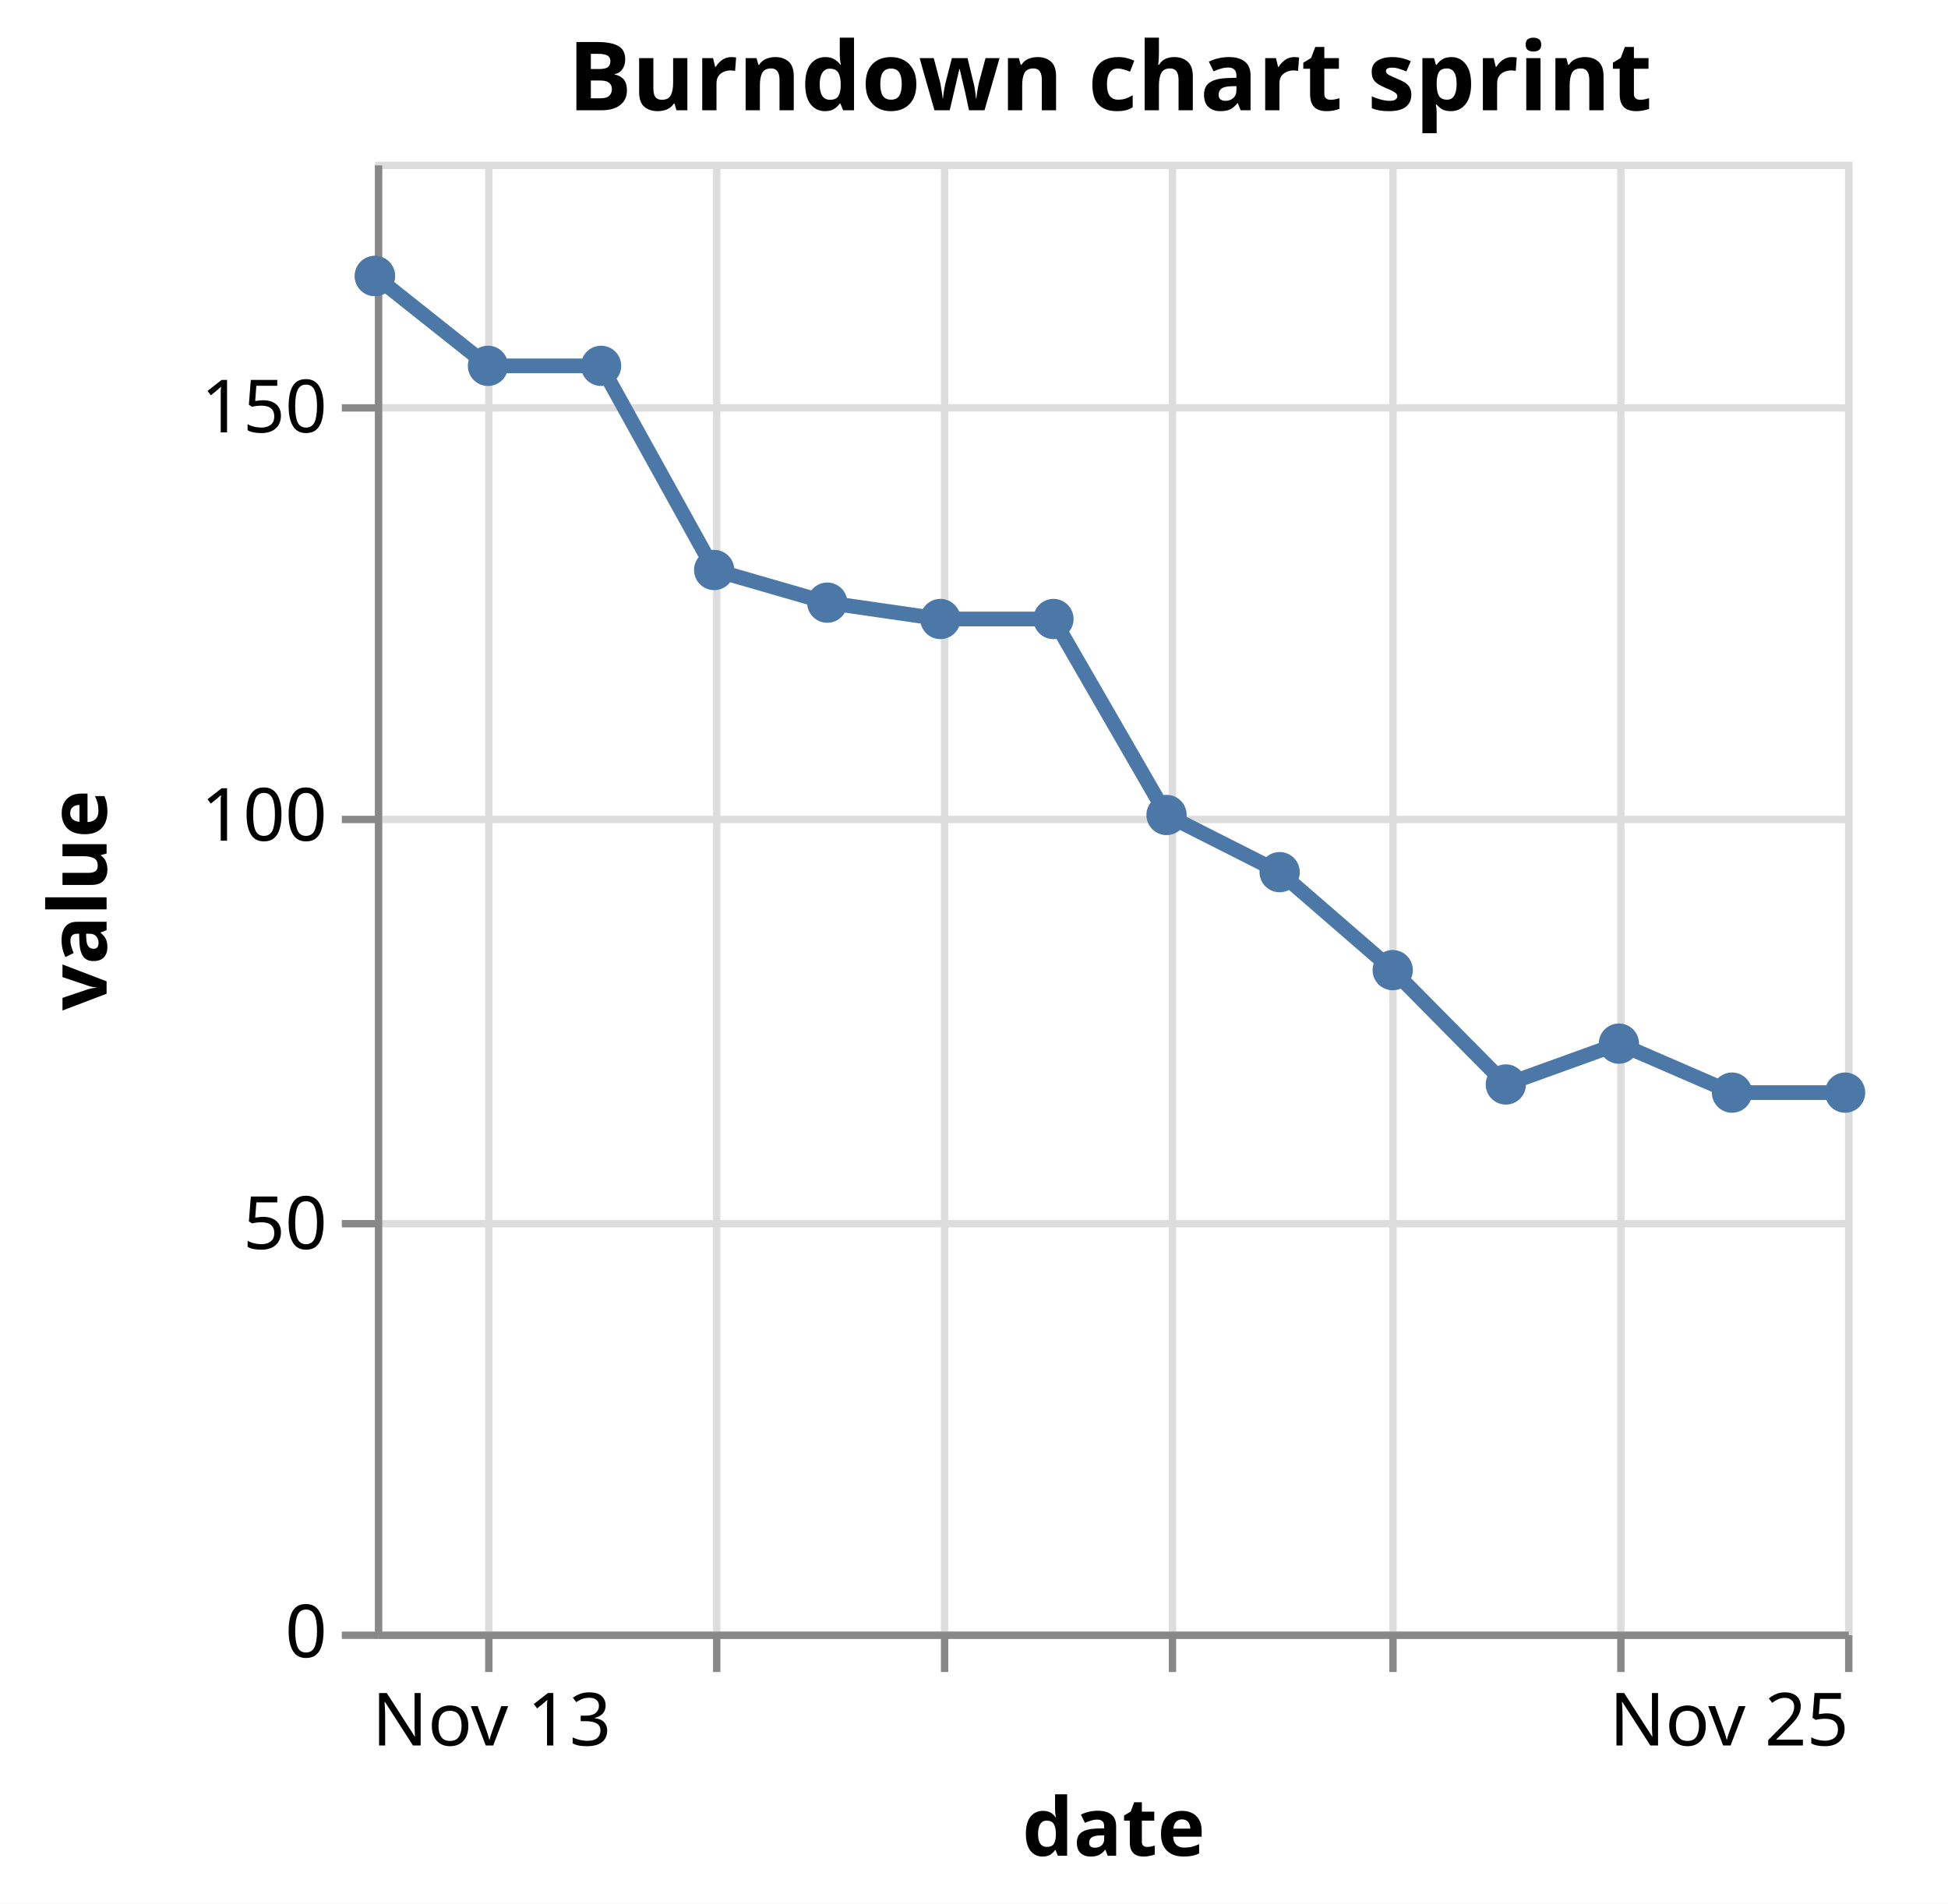
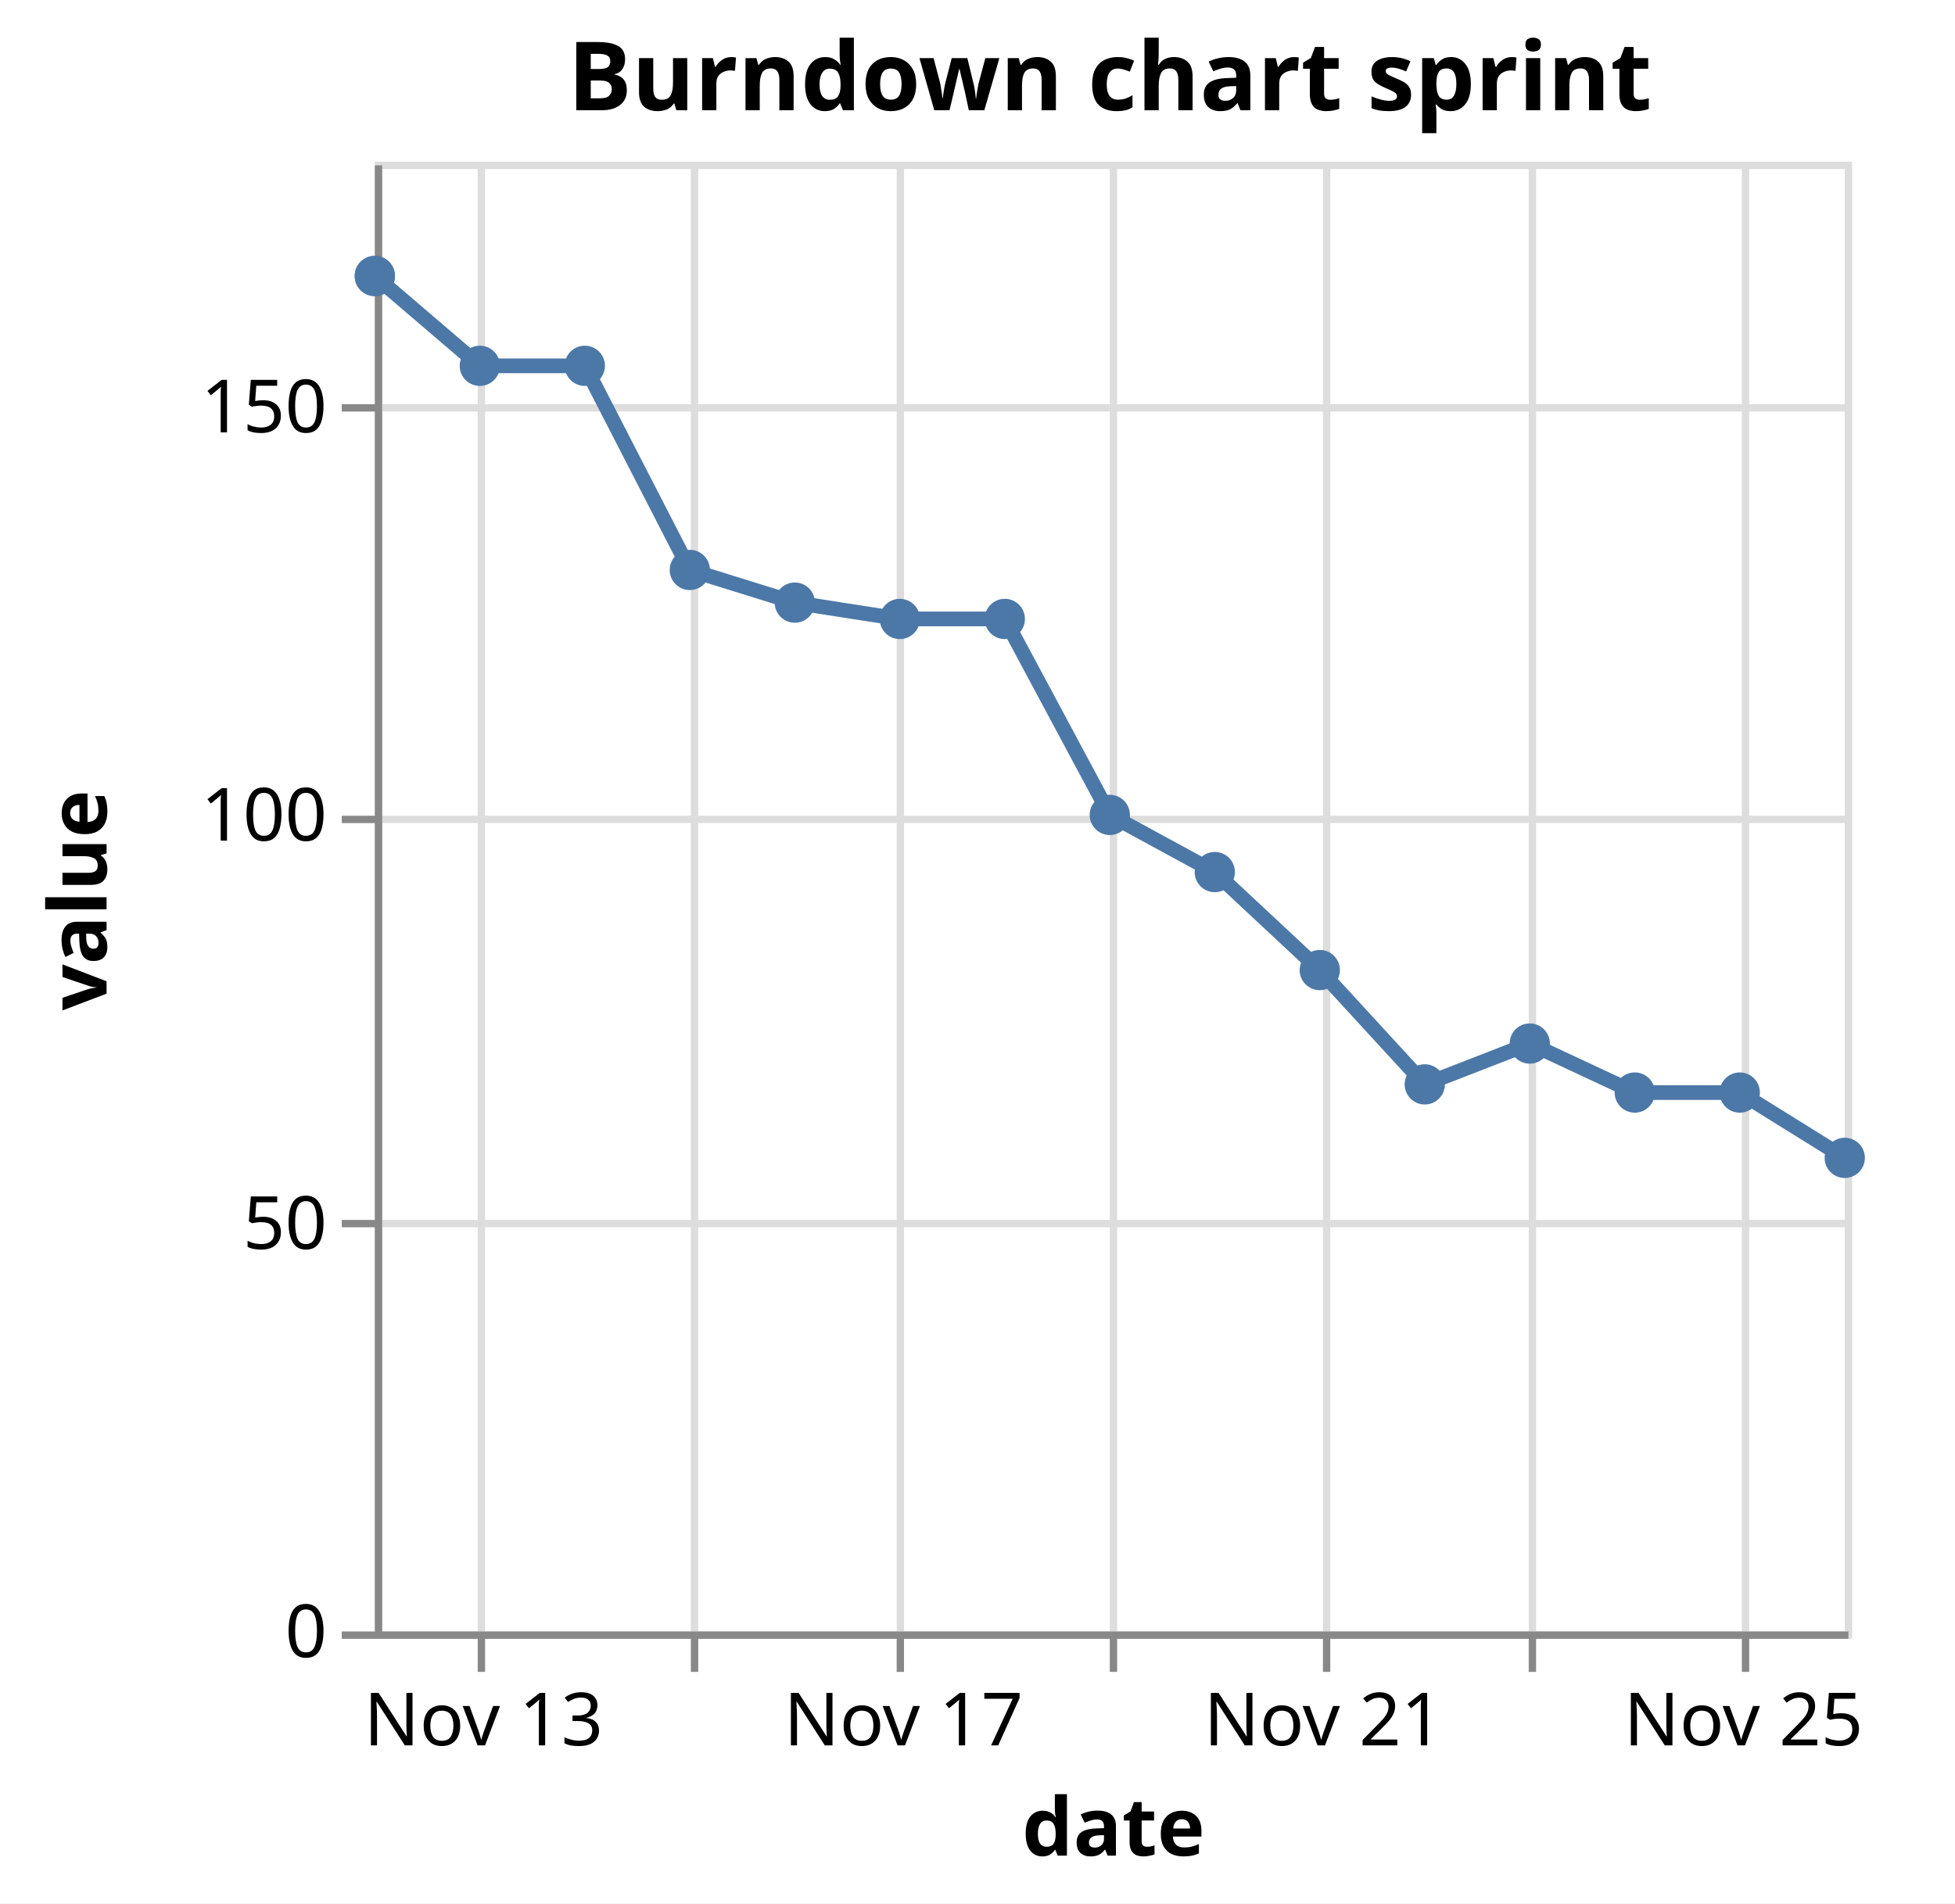
- <svg xmlns="http://www.w3.org/2000/svg" version="1.1" class="marks" width="265" height="259" viewBox="0 0 265 259">
-   <rect width="265" height="259" fill="white" />
+ <svg xmlns="http://www.w3.org/2000/svg" version="1.1" class="marks" width="266" height="259" viewBox="0 0 266 259">
+   <rect width="266" height="259" fill="white" />
  <g fill="none" stroke-miterlimit="10" transform="translate(51,22)">
    <g class="mark-group role-frame root" role="graphics-object" aria-roledescription="group mark container">
      <g transform="translate(0,0)">
        <path class="background" aria-hidden="true" d="M0.5,0.5h200v200h-200Z" stroke="#ddd" />
        <g>
          <g class="mark-group role-axis" aria-hidden="true">
            <g transform="translate(0.5,200.5)">
              <path class="background" aria-hidden="true" d="M0,0h0v0h0Z" pointer-events="none" />
              <g>
                <g class="mark-rule role-axis-grid" pointer-events="none">
-                   <line transform="translate(15,-200)" x2="0" y2="200" stroke="#ddd" stroke-width="1" opacity="1" />
-                   <line transform="translate(46,-200)" x2="0" y2="200" stroke="#ddd" stroke-width="1" opacity="1" />
-                   <line transform="translate(77,-200)" x2="0" y2="200" stroke="#ddd" stroke-width="1" opacity="1" />
-                   <line transform="translate(108,-200)" x2="0" y2="200" stroke="#ddd" stroke-width="1" opacity="1" />
-                   <line transform="translate(138,-200)" x2="0" y2="200" stroke="#ddd" stroke-width="1" opacity="1" />
-                   <line transform="translate(169,-200)" x2="0" y2="200" stroke="#ddd" stroke-width="1" opacity="1" />
-                   <line transform="translate(200,-200)" x2="0" y2="200" stroke="#ddd" stroke-width="1" opacity="1" />
+                   <line transform="translate(14,-200)" x2="0" y2="200" stroke="#ddd" stroke-width="1" opacity="1" />
+                   <line transform="translate(43,-200)" x2="0" y2="200" stroke="#ddd" stroke-width="1" opacity="1" />
+                   <line transform="translate(71,-200)" x2="0" y2="200" stroke="#ddd" stroke-width="1" opacity="1" />
+                   <line transform="translate(100,-200)" x2="0" y2="200" stroke="#ddd" stroke-width="1" opacity="1" />
+                   <line transform="translate(129,-200)" x2="0" y2="200" stroke="#ddd" stroke-width="1" opacity="1" />
+                   <line transform="translate(157,-200)" x2="0" y2="200" stroke="#ddd" stroke-width="1" opacity="1" />
+                   <line transform="translate(186,-200)" x2="0" y2="200" stroke="#ddd" stroke-width="1" opacity="1" />
                </g>
              </g>
              <path class="foreground" aria-hidden="true" d="" pointer-events="none" display="none" />
            </g>
          </g>
          <g class="mark-group role-axis" aria-hidden="true">
            <g transform="translate(0.5,0.5)">
              <path class="background" aria-hidden="true" d="M0,0h0v0h0Z" pointer-events="none" />
              <g>
                <g class="mark-rule role-axis-grid" pointer-events="none">
                  <line transform="translate(0,200)" x2="200" y2="0" stroke="#ddd" stroke-width="1" opacity="1" />
                  <line transform="translate(0,144)" x2="200" y2="0" stroke="#ddd" stroke-width="1" opacity="1" />
                  <line transform="translate(0,89)" x2="200" y2="0" stroke="#ddd" stroke-width="1" opacity="1" />
                  <line transform="translate(0,33)" x2="200" y2="0" stroke="#ddd" stroke-width="1" opacity="1" />
                </g>
              </g>
              <path class="foreground" aria-hidden="true" d="" pointer-events="none" display="none" />
            </g>
          </g>
-           <g class="mark-group role-axis" role="graphics-symbol" aria-roledescription="axis" aria-label="X-axis titled 'date' for a time scale with values from November 12 to November 25">
+           <g class="mark-group role-axis" role="graphics-symbol" aria-roledescription="axis" aria-label="X-axis titled 'date' for a time scale with values from November 12 to November 26">
            <g transform="translate(0.5,200.5)">
              <path class="background" aria-hidden="true" d="M0,0h0v0h0Z" pointer-events="none" />
              <g>
                <g class="mark-rule role-axis-tick" pointer-events="none">
-                   <line transform="translate(15,0)" x2="0" y2="5" stroke="#888" stroke-width="1" opacity="1" />
-                   <line transform="translate(46,0)" x2="0" y2="5" stroke="#888" stroke-width="1" opacity="1" />
-                   <line transform="translate(77,0)" x2="0" y2="5" stroke="#888" stroke-width="1" opacity="1" />
-                   <line transform="translate(108,0)" x2="0" y2="5" stroke="#888" stroke-width="1" opacity="1" />
-                   <line transform="translate(138,0)" x2="0" y2="5" stroke="#888" stroke-width="1" opacity="1" />
-                   <line transform="translate(169,0)" x2="0" y2="5" stroke="#888" stroke-width="1" opacity="1" />
-                   <line transform="translate(200,0)" x2="0" y2="5" stroke="#888" stroke-width="1" opacity="1" />
+                   <line transform="translate(14,0)" x2="0" y2="5" stroke="#888" stroke-width="1" opacity="1" />
+                   <line transform="translate(43,0)" x2="0" y2="5" stroke="#888" stroke-width="1" opacity="1" />
+                   <line transform="translate(71,0)" x2="0" y2="5" stroke="#888" stroke-width="1" opacity="1" />
+                   <line transform="translate(100,0)" x2="0" y2="5" stroke="#888" stroke-width="1" opacity="1" />
+                   <line transform="translate(129,0)" x2="0" y2="5" stroke="#888" stroke-width="1" opacity="1" />
+                   <line transform="translate(157,0)" x2="0" y2="5" stroke="#888" stroke-width="1" opacity="1" />
+                   <line transform="translate(186,0)" x2="0" y2="5" stroke="#888" stroke-width="1" opacity="1" />
                </g>
                <g class="mark-text role-axis-label" pointer-events="none">
-                   <text text-anchor="middle" transform="translate(15.38462,15)" font-family="sans-serif" font-size="10px" fill="#000" opacity="1">Nov 13</text>
-                   <text text-anchor="middle" transform="translate(46.15385,15)" font-family="sans-serif" font-size="10px" fill="#000" opacity="0">Nov 15</text>
-                   <text text-anchor="middle" transform="translate(76.92308,15)" font-family="sans-serif" font-size="10px" fill="#000" opacity="0">Nov 17</text>
-                   <text text-anchor="middle" transform="translate(107.6923,15)" font-family="sans-serif" font-size="10px" fill="#000" opacity="0">Nov 19</text>
-                   <text text-anchor="middle" transform="translate(138.4615,15)" font-family="sans-serif" font-size="10px" fill="#000" opacity="0">Nov 21</text>
-                   <text text-anchor="middle" transform="translate(169.2308,15)" font-family="sans-serif" font-size="10px" fill="#000" opacity="0">Nov 23</text>
-                   <text text-anchor="end" transform="translate(200,15)" font-family="sans-serif" font-size="10px" fill="#000" opacity="1">Nov 25</text>
+                   <text text-anchor="middle" transform="translate(14.28571,15)" font-family="sans-serif" font-size="10px" fill="#000" opacity="1">Nov 13</text>
+                   <text text-anchor="middle" transform="translate(42.85714,15)" font-family="sans-serif" font-size="10px" fill="#000" opacity="0">Nov 15</text>
+                   <text text-anchor="middle" transform="translate(71.42857,15)" font-family="sans-serif" font-size="10px" fill="#000" opacity="1">Nov 17</text>
+                   <text text-anchor="middle" transform="translate(100,15)" font-family="sans-serif" font-size="10px" fill="#000" opacity="0">Nov 19</text>
+                   <text text-anchor="middle" transform="translate(128.5714,15)" font-family="sans-serif" font-size="10px" fill="#000" opacity="1">Nov 21</text>
+                   <text text-anchor="middle" transform="translate(157.1429,15)" font-family="sans-serif" font-size="10px" fill="#000" opacity="0">Nov 23</text>
+                   <text text-anchor="middle" transform="translate(185.7143,15)" font-family="sans-serif" font-size="10px" fill="#000" opacity="1">Nov 25</text>
                </g>
                <g class="mark-rule role-axis-domain" pointer-events="none">
                  <line transform="translate(0,0)" x2="200" y2="0" stroke="#888" stroke-width="1" opacity="1" />
                </g>
                <g class="mark-text role-axis-title" pointer-events="none">
                  <text text-anchor="middle" transform="translate(100,30)" font-family="sans-serif" font-size="11px" font-weight="bold" fill="#000" opacity="1">date</text>
                </g>
              </g>
              <path class="foreground" aria-hidden="true" d="" pointer-events="none" display="none" />
            </g>
          </g>
          <g class="mark-group role-axis" role="graphics-symbol" aria-roledescription="axis" aria-label="Y-axis titled 'value' for a linear scale with values from 0 to 180">
            <g transform="translate(0.5,0.5)">
              <path class="background" aria-hidden="true" d="M0,0h0v0h0Z" pointer-events="none" />
              <g>
                <g class="mark-rule role-axis-tick" pointer-events="none">
                  <line transform="translate(0,200)" x2="-5" y2="0" stroke="#888" stroke-width="1" opacity="1" />
                  <line transform="translate(0,144)" x2="-5" y2="0" stroke="#888" stroke-width="1" opacity="1" />
                  <line transform="translate(0,89)" x2="-5" y2="0" stroke="#888" stroke-width="1" opacity="1" />
                  <line transform="translate(0,33)" x2="-5" y2="0" stroke="#888" stroke-width="1" opacity="1" />
                </g>
                <g class="mark-text role-axis-label" pointer-events="none">
                  <text text-anchor="end" transform="translate(-7,203)" font-family="sans-serif" font-size="10px" fill="#000" opacity="1">0</text>
                  <text text-anchor="end" transform="translate(-7,147.4444)" font-family="sans-serif" font-size="10px" fill="#000" opacity="1">50</text>
                  <text text-anchor="end" transform="translate(-7,91.88889)" font-family="sans-serif" font-size="10px" fill="#000" opacity="1">100</text>
                  <text text-anchor="end" transform="translate(-7,36.33333)" font-family="sans-serif" font-size="10px" fill="#000" opacity="1">150</text>
                </g>
                <g class="mark-rule role-axis-domain" pointer-events="none">
                  <line transform="translate(0,200)" x2="0" y2="-200" stroke="#888" stroke-width="1" opacity="1" />
                </g>
                <g class="mark-text role-axis-title" pointer-events="none">
                  <text text-anchor="middle" transform="translate(-35,100) rotate(-90) translate(0,-2)" font-family="sans-serif" font-size="11px" font-weight="bold" fill="#000" opacity="1">value</text>
                </g>
              </g>
              <path class="foreground" aria-hidden="true" d="" pointer-events="none" display="none" />
            </g>
          </g>
          <g class="mark-line role-mark layer_0_layer_0_marks" role="graphics-object" aria-roledescription="line mark container">
-             <path aria-label="date: Nov 12; value: 166" role="graphics-symbol" aria-roledescription="line mark" d="M0,15.556L0,15.556L15.385,27.778L30.769,27.778L46.154,55.556L61.538,60L76.923,62.222L92.308,62.222L107.692,88.889L123.077,96.667L138.462,110L153.846,125.556L169.231,120L184.615,126.667L200,126.667" stroke="#4c78a8" stroke-width="2" />
+             <path aria-label="date: Nov 12; value: 166" role="graphics-symbol" aria-roledescription="line mark" d="M0,15.556L0,15.556L14.286,27.778L28.571,27.778L42.857,55.556L57.143,60L71.429,62.222L85.714,62.222L100,88.889L114.286,96.667L128.571,110L142.857,125.556L157.143,120L171.429,126.667L185.714,126.667L200,135.556" stroke="#4c78a8" stroke-width="2" />
          </g>
          <g class="mark-symbol role-mark layer_0_layer_1_marks" role="graphics-object" aria-roledescription="symbol mark container">
            <path aria-label="date: Nov 12; value: 166" role="graphics-symbol" aria-roledescription="point" transform="translate(0,15.55556)" d="M2.739,0A2.739,2.739,0,1,1,-2.739,0A2.739,2.739,0,1,1,2.739,0" fill="#4c78a8" stroke-width="2" opacity="1" />
            <path aria-label="date: Nov 12; value: 166" role="graphics-symbol" aria-roledescription="point" transform="translate(0,15.55556)" d="M2.739,0A2.739,2.739,0,1,1,-2.739,0A2.739,2.739,0,1,1,2.739,0" fill="#4c78a8" stroke-width="2" opacity="1" />
-             <path aria-label="date: Nov 13; value: 155" role="graphics-symbol" aria-roledescription="point" transform="translate(15.38462,27.77778)" d="M2.739,0A2.739,2.739,0,1,1,-2.739,0A2.739,2.739,0,1,1,2.739,0" fill="#4c78a8" stroke-width="2" opacity="1" />
-             <path aria-label="date: Nov 14; value: 155" role="graphics-symbol" aria-roledescription="point" transform="translate(30.76923,27.77778)" d="M2.739,0A2.739,2.739,0,1,1,-2.739,0A2.739,2.739,0,1,1,2.739,0" fill="#4c78a8" stroke-width="2" opacity="1" />
-             <path aria-label="date: Nov 15; value: 130" role="graphics-symbol" aria-roledescription="point" transform="translate(46.15385,55.55556)" d="M2.739,0A2.739,2.739,0,1,1,-2.739,0A2.739,2.739,0,1,1,2.739,0" fill="#4c78a8" stroke-width="2" opacity="1" />
-             <path aria-label="date: Nov 16; value: 126" role="graphics-symbol" aria-roledescription="point" transform="translate(61.53846,60)" d="M2.739,0A2.739,2.739,0,1,1,-2.739,0A2.739,2.739,0,1,1,2.739,0" fill="#4c78a8" stroke-width="2" opacity="1" />
-             <path aria-label="date: Nov 17; value: 124" role="graphics-symbol" aria-roledescription="point" transform="translate(76.92308,62.22222)" d="M2.739,0A2.739,2.739,0,1,1,-2.739,0A2.739,2.739,0,1,1,2.739,0" fill="#4c78a8" stroke-width="2" opacity="1" />
-             <path aria-label="date: Nov 18; value: 124" role="graphics-symbol" aria-roledescription="point" transform="translate(92.30769,62.22222)" d="M2.739,0A2.739,2.739,0,1,1,-2.739,0A2.739,2.739,0,1,1,2.739,0" fill="#4c78a8" stroke-width="2" opacity="1" />
-             <path aria-label="date: Nov 19; value: 100" role="graphics-symbol" aria-roledescription="point" transform="translate(107.6923,88.88889)" d="M2.739,0A2.739,2.739,0,1,1,-2.739,0A2.739,2.739,0,1,1,2.739,0" fill="#4c78a8" stroke-width="2" opacity="1" />
-             <path aria-label="date: Nov 20; value: 93" role="graphics-symbol" aria-roledescription="point" transform="translate(123.0769,96.66667)" d="M2.739,0A2.739,2.739,0,1,1,-2.739,0A2.739,2.739,0,1,1,2.739,0" fill="#4c78a8" stroke-width="2" opacity="1" />
-             <path aria-label="date: Nov 21; value: 81" role="graphics-symbol" aria-roledescription="point" transform="translate(138.4615,110)" d="M2.739,0A2.739,2.739,0,1,1,-2.739,0A2.739,2.739,0,1,1,2.739,0" fill="#4c78a8" stroke-width="2" opacity="1" />
-             <path aria-label="date: Nov 22; value: 67" role="graphics-symbol" aria-roledescription="point" transform="translate(153.8462,125.5556)" d="M2.739,0A2.739,2.739,0,1,1,-2.739,0A2.739,2.739,0,1,1,2.739,0" fill="#4c78a8" stroke-width="2" opacity="1" />
-             <path aria-label="date: Nov 23; value: 72" role="graphics-symbol" aria-roledescription="point" transform="translate(169.2308,120)" d="M2.739,0A2.739,2.739,0,1,1,-2.739,0A2.739,2.739,0,1,1,2.739,0" fill="#4c78a8" stroke-width="2" opacity="1" />
-             <path aria-label="date: Nov 24; value: 66" role="graphics-symbol" aria-roledescription="point" transform="translate(184.6154,126.6667)" d="M2.739,0A2.739,2.739,0,1,1,-2.739,0A2.739,2.739,0,1,1,2.739,0" fill="#4c78a8" stroke-width="2" opacity="1" />
-             <path aria-label="date: Nov 25; value: 66" role="graphics-symbol" aria-roledescription="point" transform="translate(200,126.6667)" d="M2.739,0A2.739,2.739,0,1,1,-2.739,0A2.739,2.739,0,1,1,2.739,0" fill="#4c78a8" stroke-width="2" opacity="1" />
+             <path aria-label="date: Nov 13; value: 155" role="graphics-symbol" aria-roledescription="point" transform="translate(14.28571,27.77778)" d="M2.739,0A2.739,2.739,0,1,1,-2.739,0A2.739,2.739,0,1,1,2.739,0" fill="#4c78a8" stroke-width="2" opacity="1" />
+             <path aria-label="date: Nov 14; value: 155" role="graphics-symbol" aria-roledescription="point" transform="translate(28.57143,27.77778)" d="M2.739,0A2.739,2.739,0,1,1,-2.739,0A2.739,2.739,0,1,1,2.739,0" fill="#4c78a8" stroke-width="2" opacity="1" />
+             <path aria-label="date: Nov 15; value: 130" role="graphics-symbol" aria-roledescription="point" transform="translate(42.85714,55.55556)" d="M2.739,0A2.739,2.739,0,1,1,-2.739,0A2.739,2.739,0,1,1,2.739,0" fill="#4c78a8" stroke-width="2" opacity="1" />
+             <path aria-label="date: Nov 16; value: 126" role="graphics-symbol" aria-roledescription="point" transform="translate(57.14286,60)" d="M2.739,0A2.739,2.739,0,1,1,-2.739,0A2.739,2.739,0,1,1,2.739,0" fill="#4c78a8" stroke-width="2" opacity="1" />
+             <path aria-label="date: Nov 17; value: 124" role="graphics-symbol" aria-roledescription="point" transform="translate(71.42857,62.22222)" d="M2.739,0A2.739,2.739,0,1,1,-2.739,0A2.739,2.739,0,1,1,2.739,0" fill="#4c78a8" stroke-width="2" opacity="1" />
+             <path aria-label="date: Nov 18; value: 124" role="graphics-symbol" aria-roledescription="point" transform="translate(85.71429,62.22222)" d="M2.739,0A2.739,2.739,0,1,1,-2.739,0A2.739,2.739,0,1,1,2.739,0" fill="#4c78a8" stroke-width="2" opacity="1" />
+             <path aria-label="date: Nov 19; value: 100" role="graphics-symbol" aria-roledescription="point" transform="translate(100,88.88889)" d="M2.739,0A2.739,2.739,0,1,1,-2.739,0A2.739,2.739,0,1,1,2.739,0" fill="#4c78a8" stroke-width="2" opacity="1" />
+             <path aria-label="date: Nov 20; value: 93" role="graphics-symbol" aria-roledescription="point" transform="translate(114.2857,96.66667)" d="M2.739,0A2.739,2.739,0,1,1,-2.739,0A2.739,2.739,0,1,1,2.739,0" fill="#4c78a8" stroke-width="2" opacity="1" />
+             <path aria-label="date: Nov 21; value: 81" role="graphics-symbol" aria-roledescription="point" transform="translate(128.5714,110)" d="M2.739,0A2.739,2.739,0,1,1,-2.739,0A2.739,2.739,0,1,1,2.739,0" fill="#4c78a8" stroke-width="2" opacity="1" />
+             <path aria-label="date: Nov 22; value: 67" role="graphics-symbol" aria-roledescription="point" transform="translate(142.8571,125.5556)" d="M2.739,0A2.739,2.739,0,1,1,-2.739,0A2.739,2.739,0,1,1,2.739,0" fill="#4c78a8" stroke-width="2" opacity="1" />
+             <path aria-label="date: Nov 23; value: 72" role="graphics-symbol" aria-roledescription="point" transform="translate(157.1429,120)" d="M2.739,0A2.739,2.739,0,1,1,-2.739,0A2.739,2.739,0,1,1,2.739,0" fill="#4c78a8" stroke-width="2" opacity="1" />
+             <path aria-label="date: Nov 24; value: 66" role="graphics-symbol" aria-roledescription="point" transform="translate(171.4286,126.6667)" d="M2.739,0A2.739,2.739,0,1,1,-2.739,0A2.739,2.739,0,1,1,2.739,0" fill="#4c78a8" stroke-width="2" opacity="1" />
+             <path aria-label="date: Nov 25; value: 66" role="graphics-symbol" aria-roledescription="point" transform="translate(185.7143,126.6667)" d="M2.739,0A2.739,2.739,0,1,1,-2.739,0A2.739,2.739,0,1,1,2.739,0" fill="#4c78a8" stroke-width="2" opacity="1" />
+             <path aria-label="date: Nov 26; value: 58" role="graphics-symbol" aria-roledescription="point" transform="translate(200,135.5556)" d="M2.739,0A2.739,2.739,0,1,1,-2.739,0A2.739,2.739,0,1,1,2.739,0" fill="#4c78a8" stroke-width="2" opacity="1" />
          </g>
          <g class="mark-group role-title">
            <g transform="translate(100,-17)">
              <path class="background" aria-hidden="true" d="M0,0h0v0h0Z" pointer-events="none" />
              <g>
                <g class="mark-text role-title-text" role="graphics-symbol" aria-roledescription="title" aria-label="Title text 'Burndown chart sprint'" pointer-events="none">
                  <text text-anchor="middle" transform="translate(0,10)" font-family="sans-serif" font-size="13px" font-weight="bold" fill="#000" opacity="1">Burndown chart sprint</text>
                </g>
              </g>
              <path class="foreground" aria-hidden="true" d="" pointer-events="none" display="none" />
            </g>
          </g>
        </g>
        <path class="foreground" aria-hidden="true" d="" display="none" />
      </g>
    </g>
  </g>
</svg>
